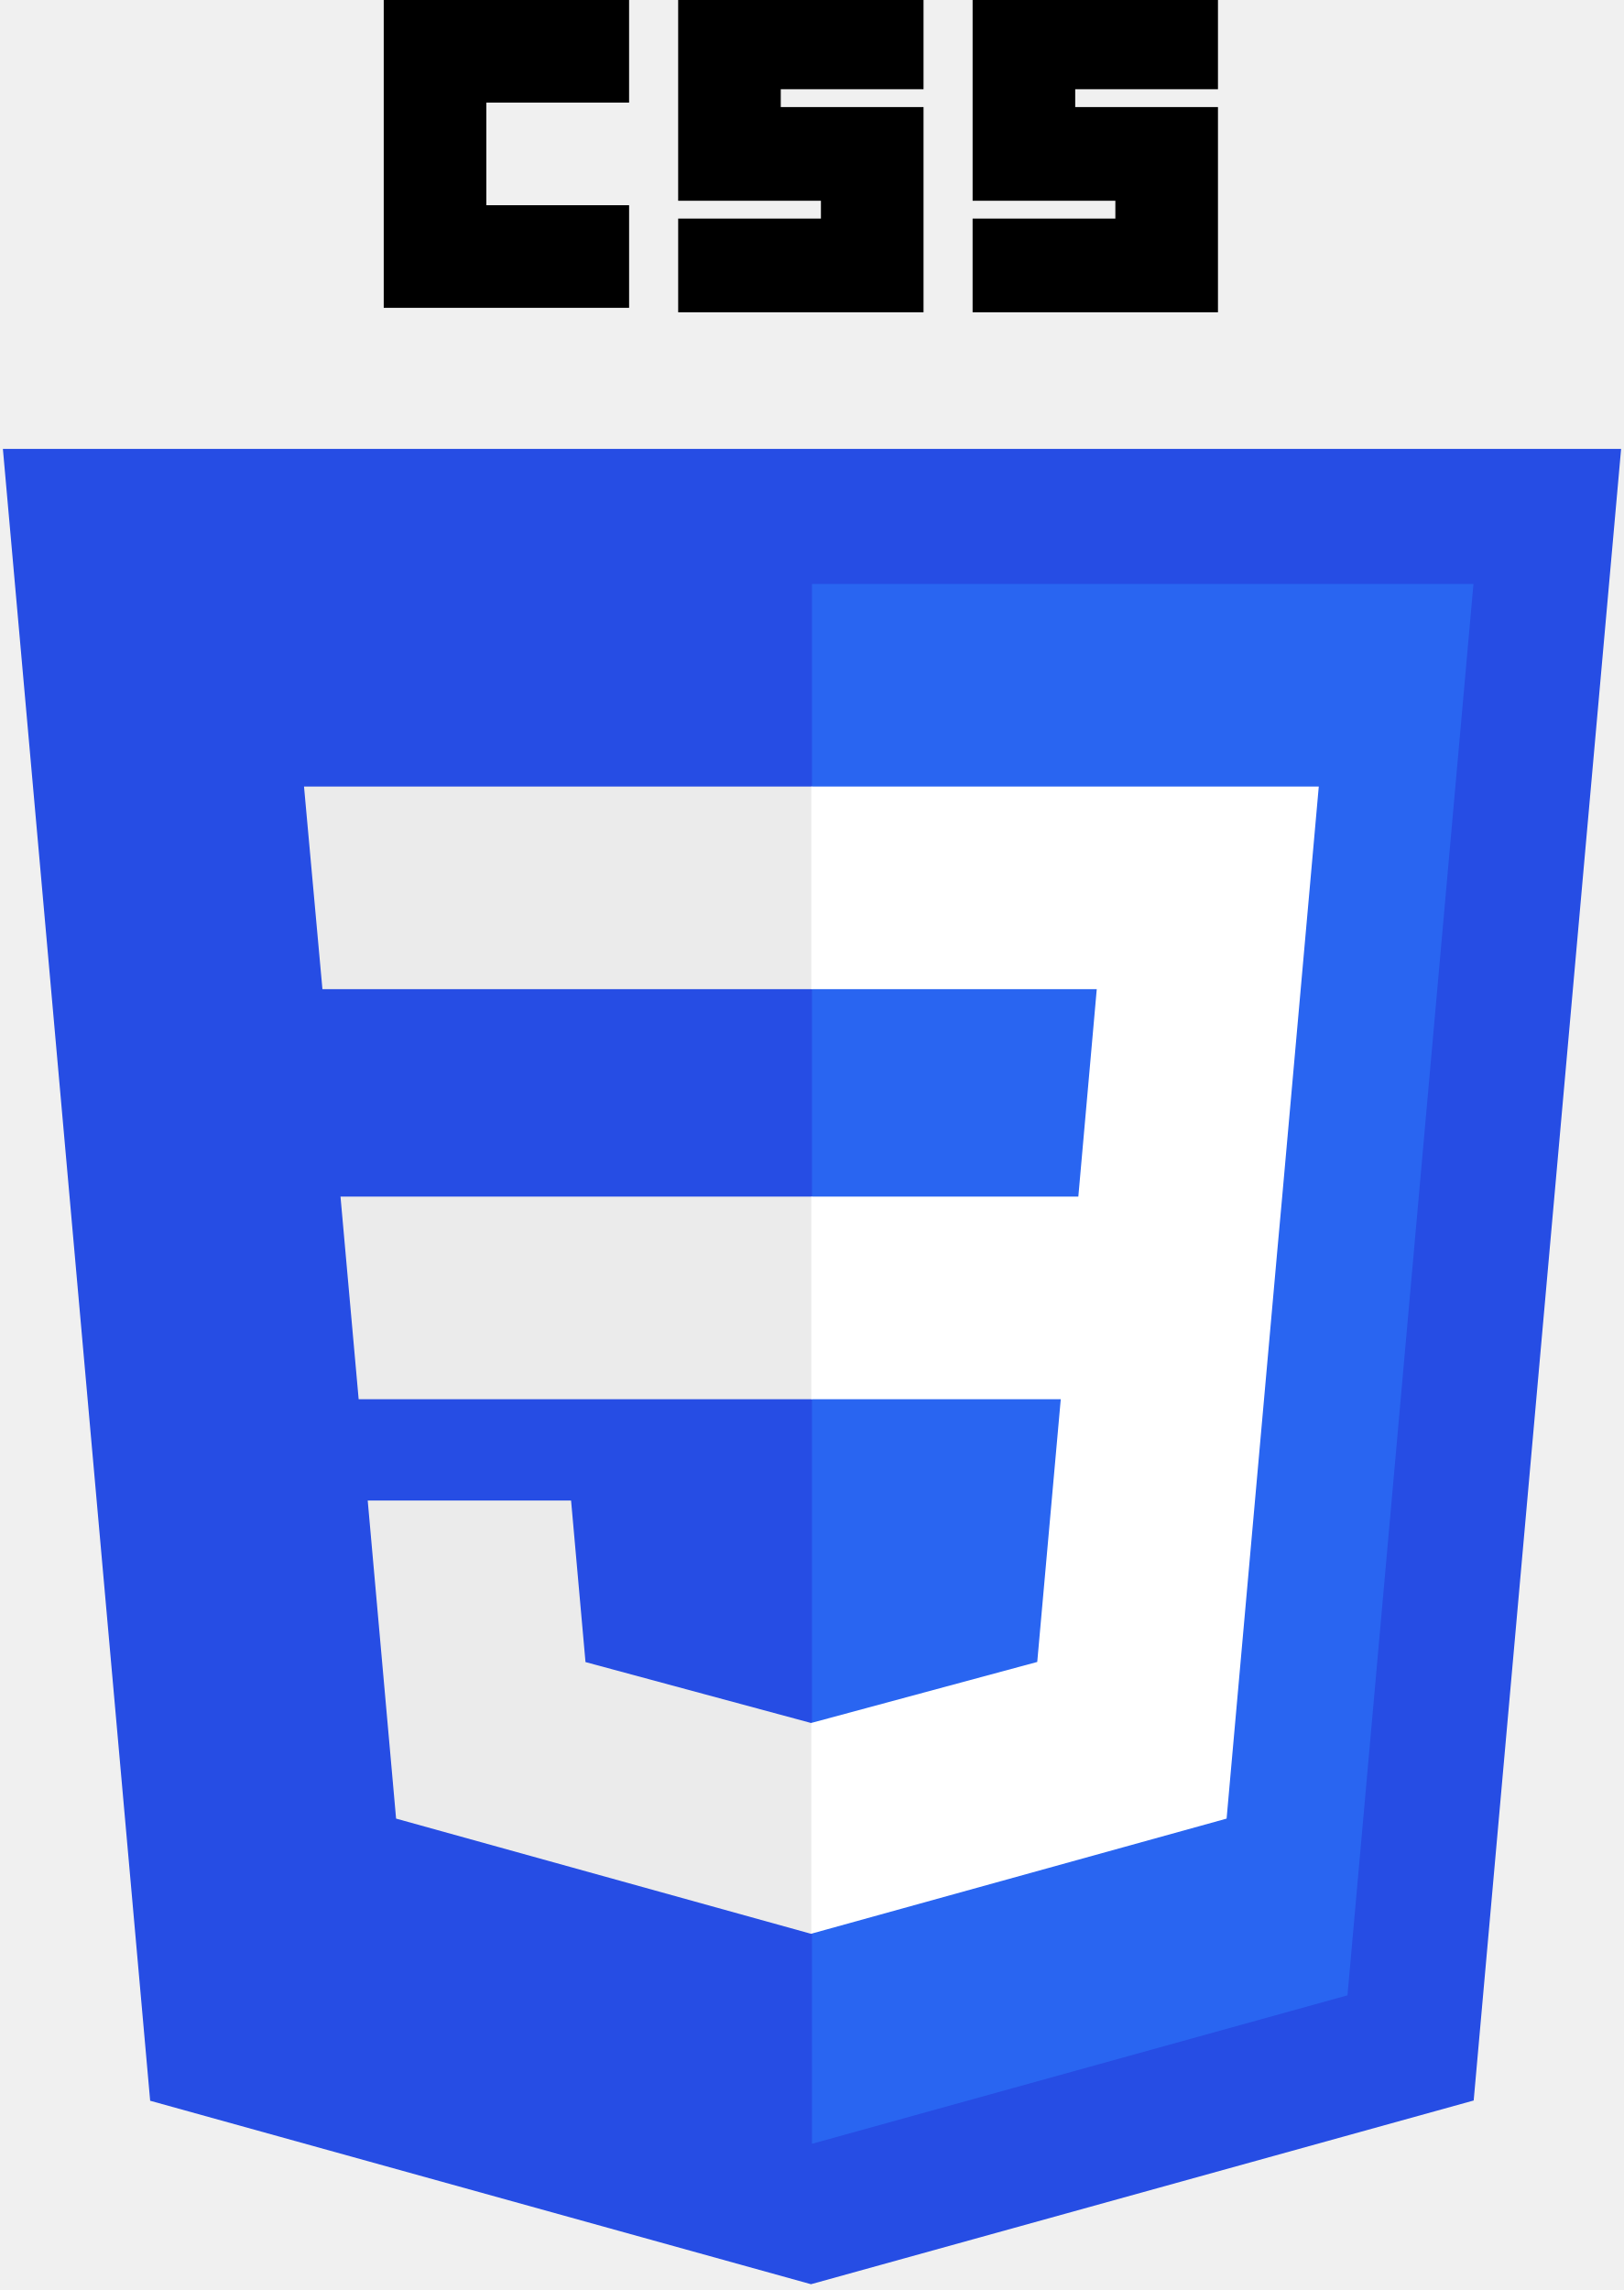
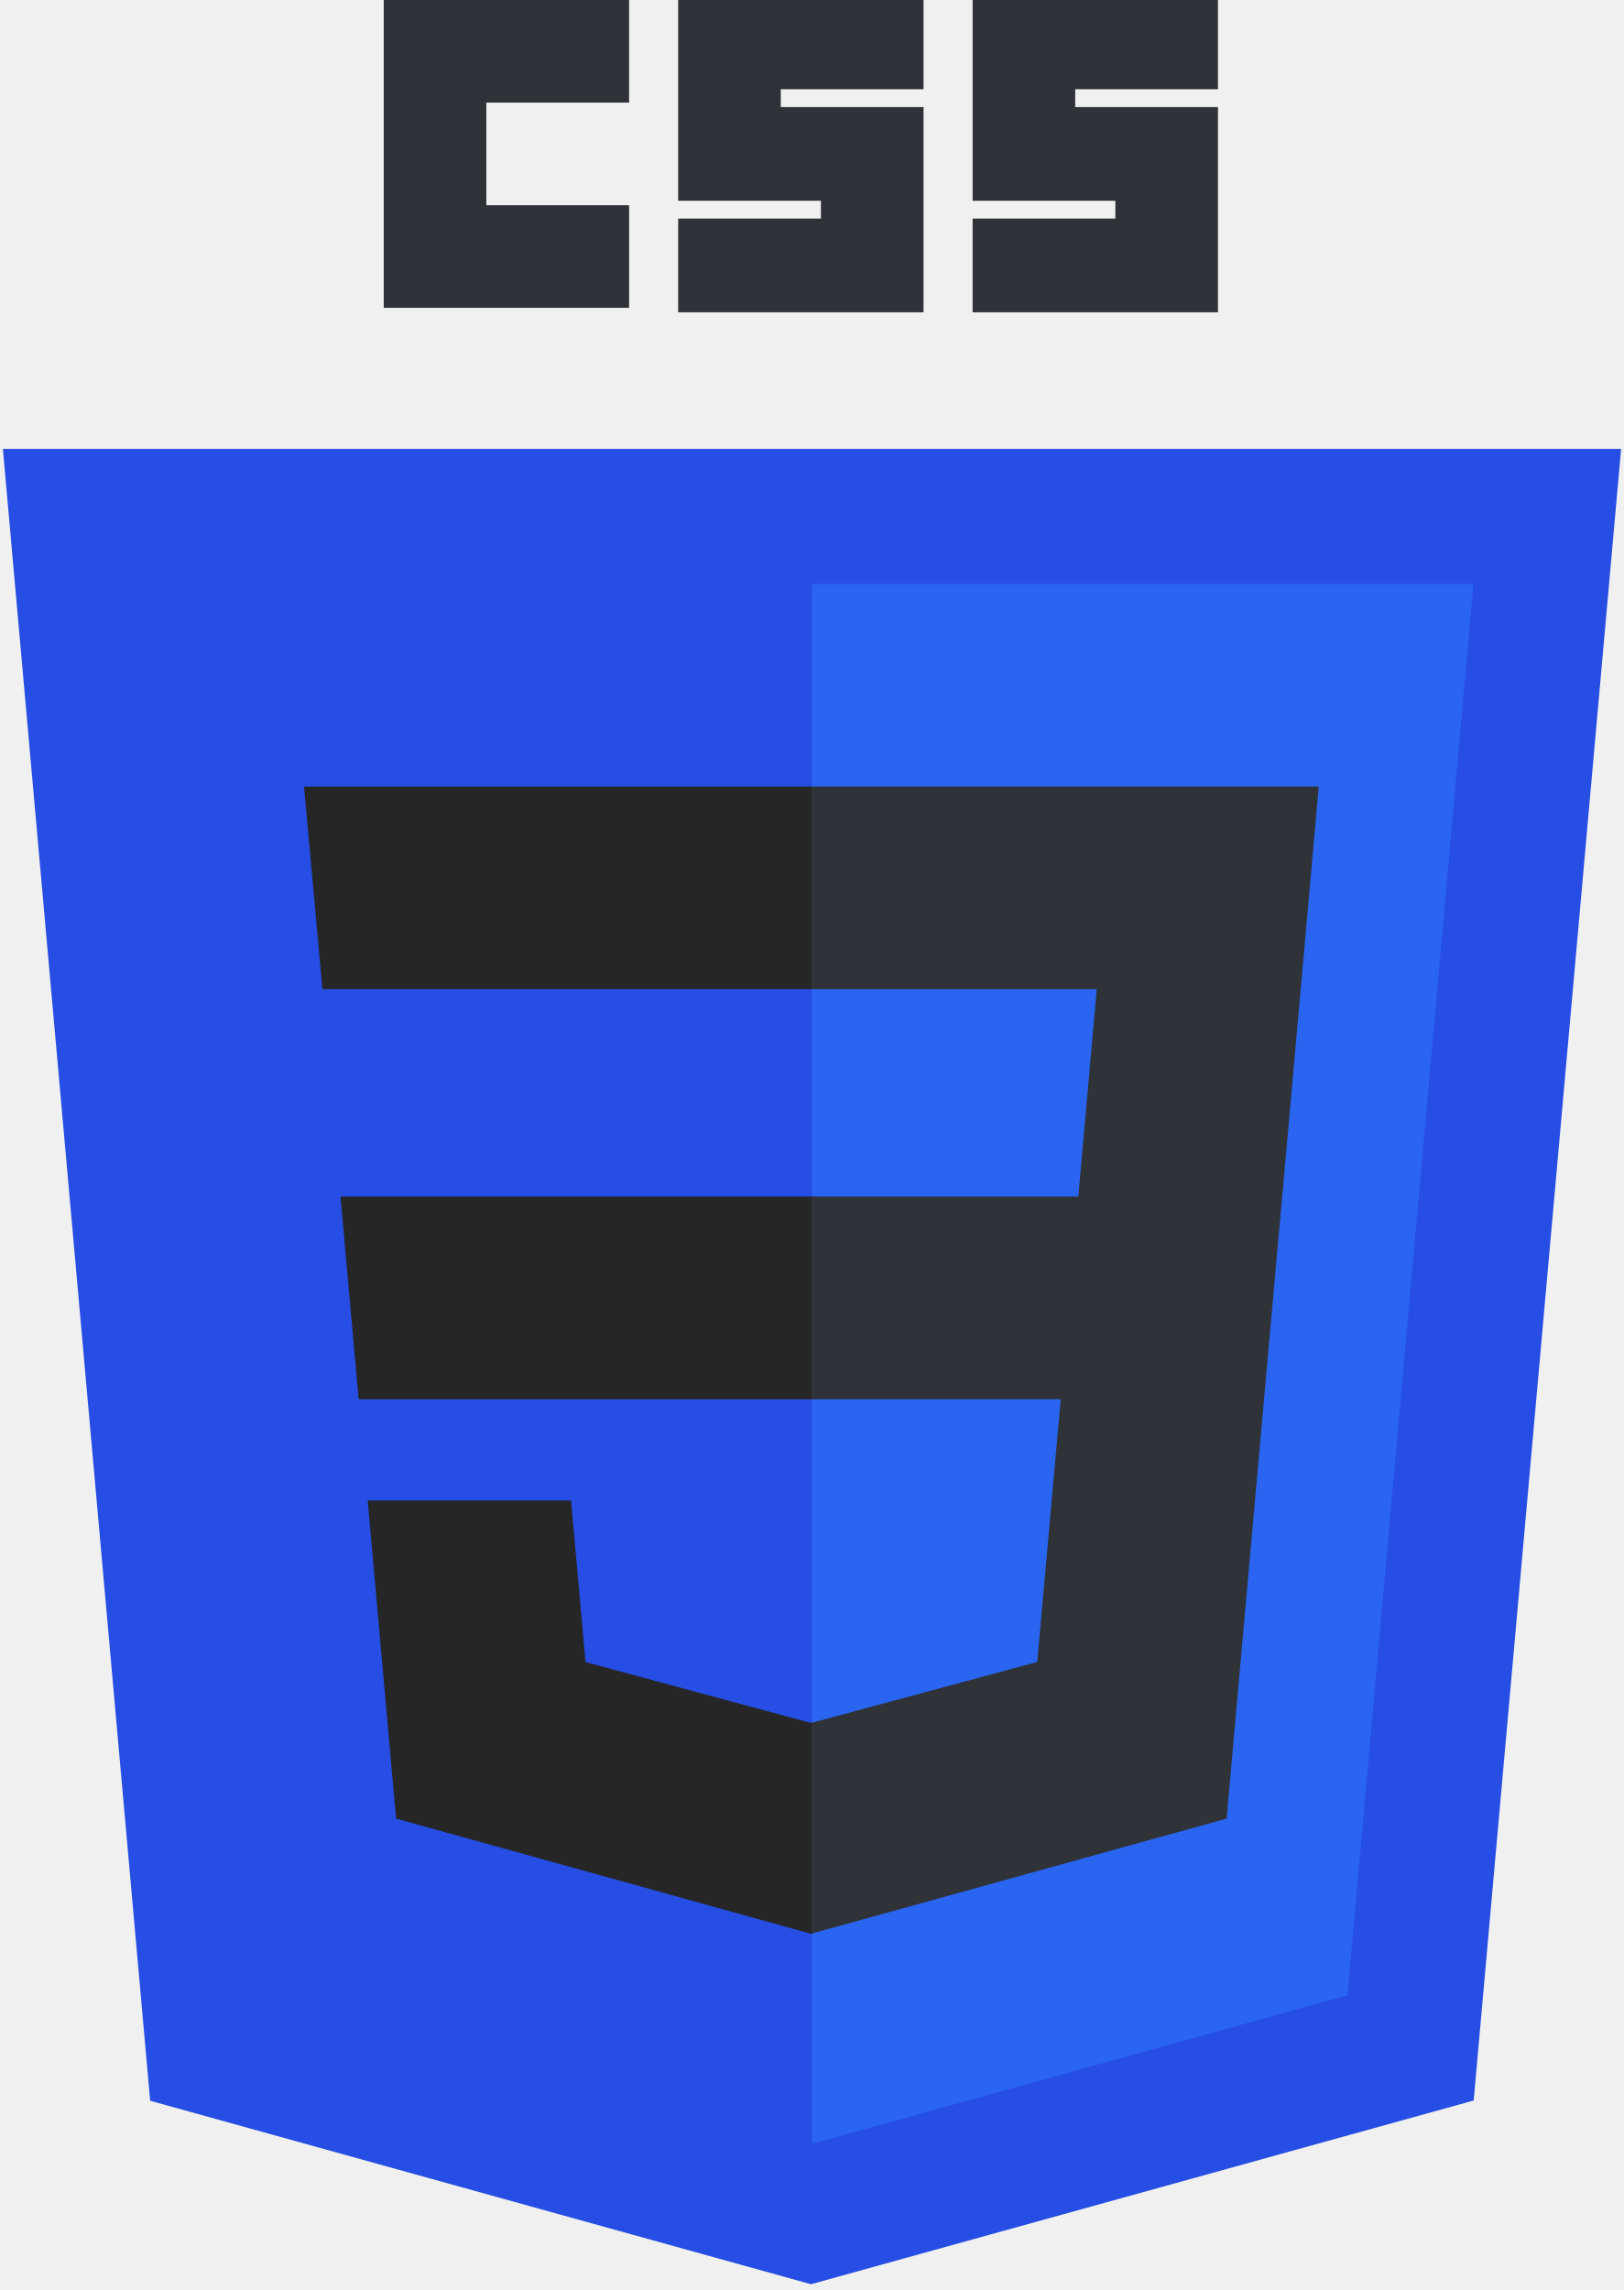
<svg xmlns="http://www.w3.org/2000/svg" width="1773" height="2500" preserveAspectRatio="xMidYMid" viewBox="0 0 256 361">
  <path fill="#264DE4" d="M127.844 360.088L23.662 331.166.445 70.766h255.11l-23.241 260.36-104.47 28.962z" />
  <path fill="#2965F1" d="M212.417 314.547l19.86-222.49H128V337.95l84.417-23.403z" />
-   <path fill="#EBEBEB" d="M53.669 188.636l2.862 31.937H128v-31.937H53.669zM47.917 123.995l2.903 31.937H128v-31.937H47.917zM128 271.58l-.14.037-35.568-9.604-2.274-25.471h-32.06l4.474 50.146 65.421 18.16.147-.04V271.58z" />
-   <path d="M60.484 0h38.68v16.176H76.66v16.176h22.506v16.175H60.484V0zM106.901 0h38.681v14.066h-22.505v2.813h22.505v32.352h-38.68V34.46h22.505v-2.813H106.9V0zM153.319 0H192v14.066h-22.505v2.813H192v32.352h-38.681V34.46h22.505v-2.813H153.32V0z" />
-   <path fill="#FFF" d="M202.127 188.636l5.765-64.641H127.89v31.937h45.002l-2.906 32.704H127.89v31.937h39.327l-3.708 41.42-35.62 9.614v33.226l65.473-18.145.48-5.396 7.506-84.08.779-8.576z" />
+   <path fill="#262626" d="M53.669 188.636l2.862 31.937H128v-31.937H53.669zM47.917 123.995l2.903 31.937H128v-31.937H47.917zM128 271.58l-.14.037-35.568-9.604-2.274-25.471h-32.06l4.474 50.146 65.421 18.16.147-.04V271.58z" />
+   <path fill="#2F3237" d="M60.484 0h38.68v16.176H76.66v16.176h22.506v16.175H60.484V0zM106.901 0h38.681v14.066h-22.505v2.813h22.505v32.352h-38.68V34.46h22.505v-2.813H106.9V0zM153.319 0H192v14.066h-22.505v2.813H192v32.352h-38.681V34.46h22.505v-2.813H153.32V0z" />
+   <path fill="#2F3237" d="M202.127 188.636l5.765-64.641H127.89v31.937h45.002l-2.906 32.704H127.89v31.937h39.327l-3.708 41.42-35.62 9.614v33.226l65.473-18.145.48-5.396 7.506-84.08.779-8.576z" />
</svg>
